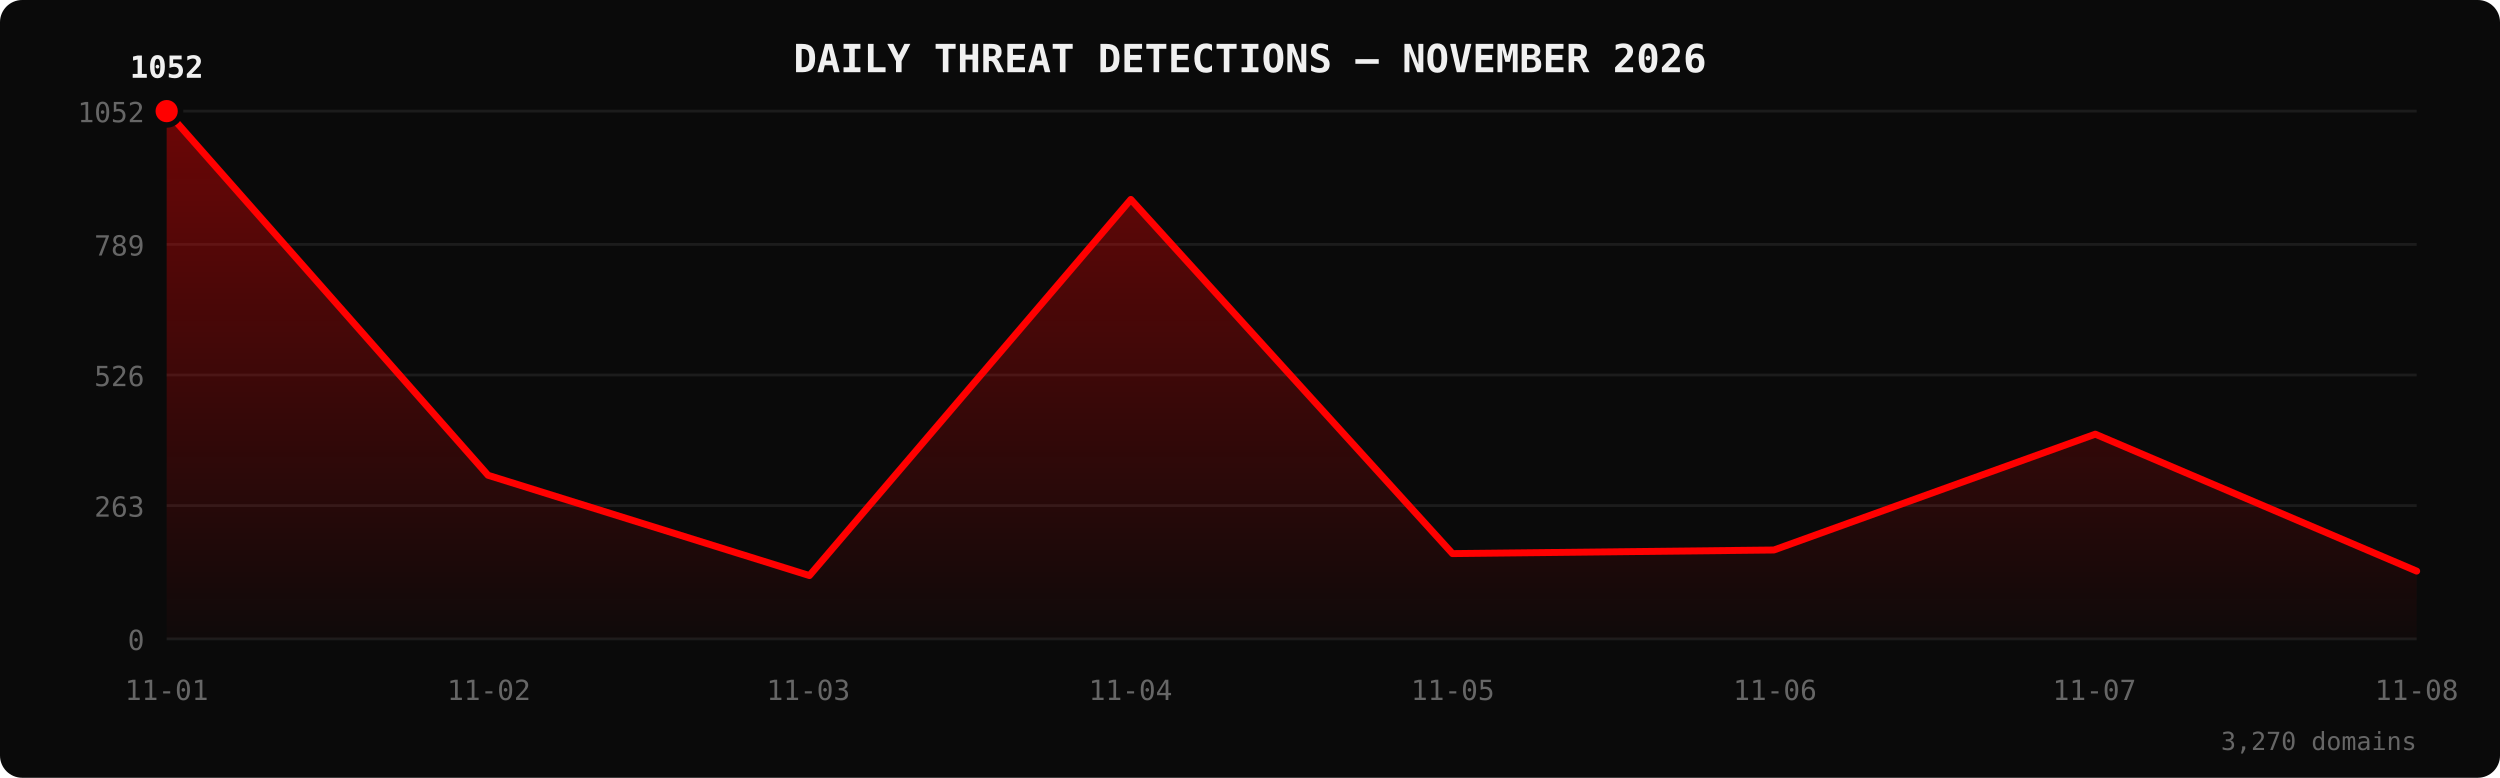
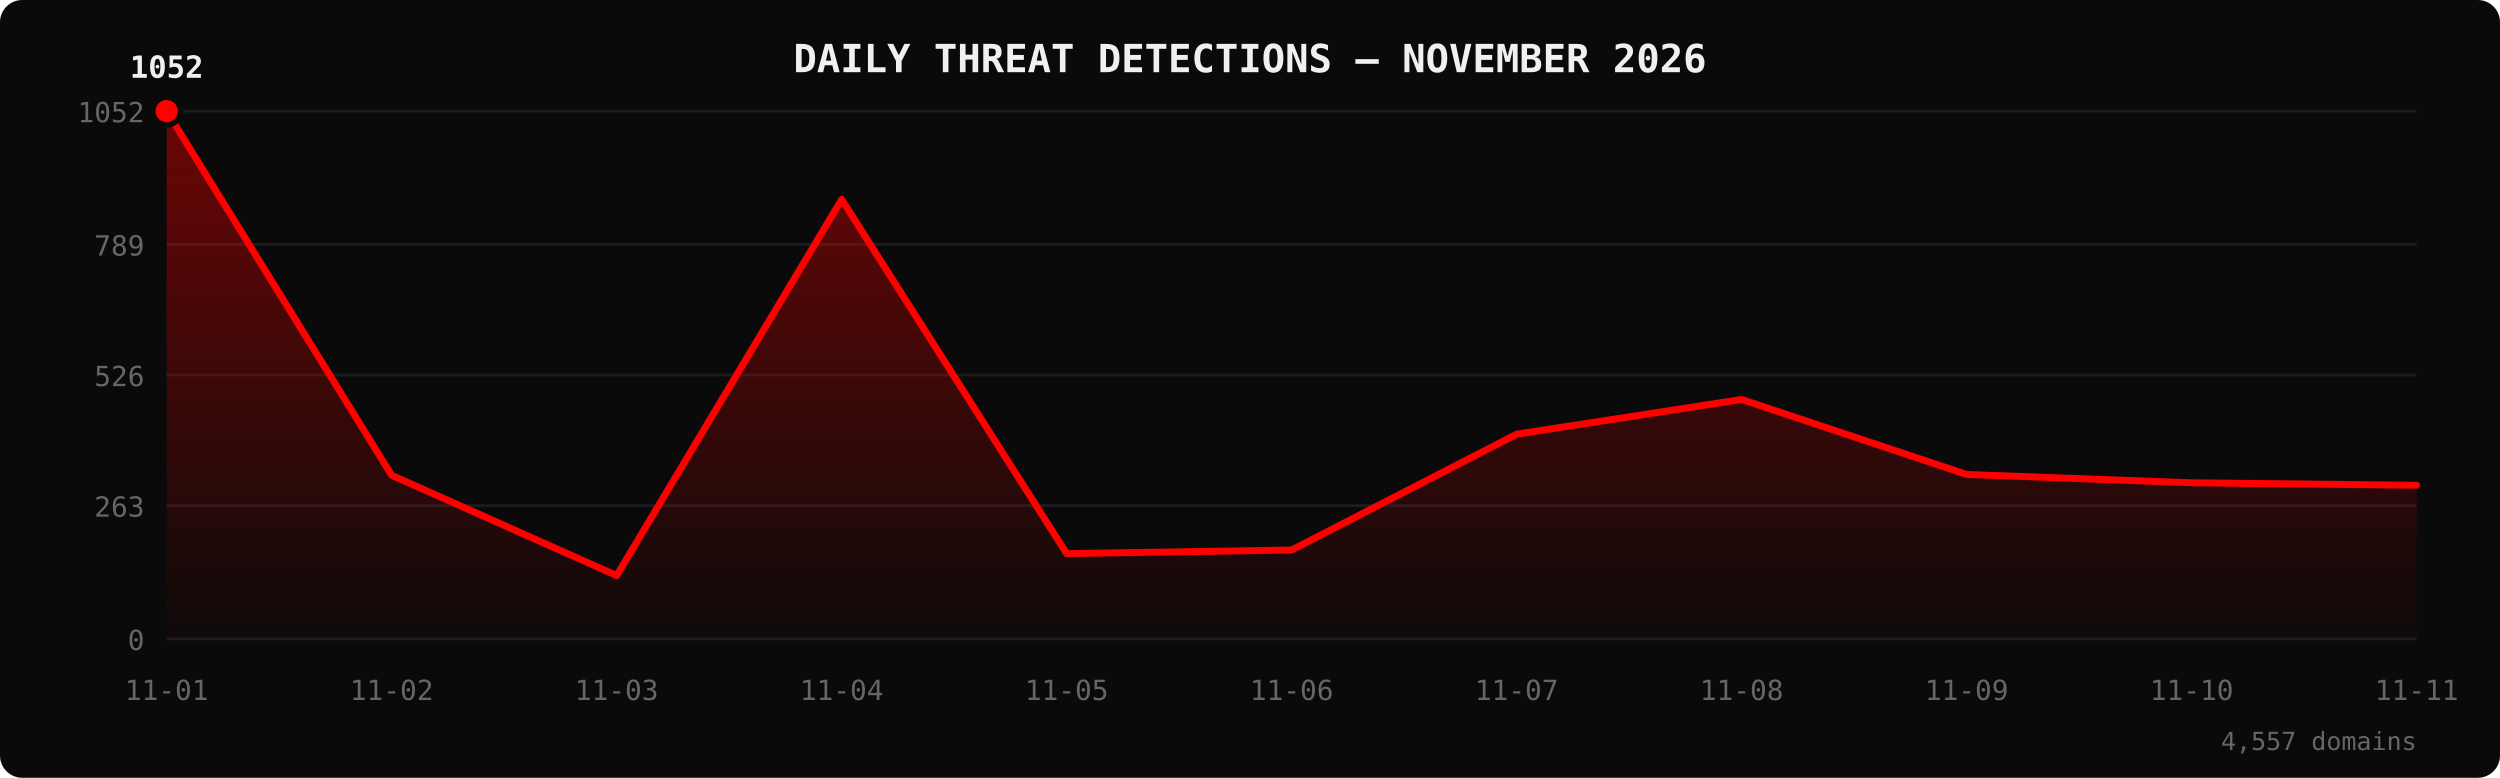
<svg xmlns="http://www.w3.org/2000/svg" width="900" height="280" viewBox="0 0 900 280">
  <rect width="900" height="280" rx="8" fill="#0A0A0A" />
  <text x="450" y="26" fill="#F0F0F0" font-size="14" text-anchor="middle" font-family="monospace" font-weight="bold">DAILY THREAT DETECTIONS — NOVEMBER 2026</text>
  <line x1="60" y1="230" x2="870" y2="230" stroke="#1C1C1C" stroke-width="1" />
  <text x="52" y="234" fill="#666" font-size="10" text-anchor="end" font-family="monospace">0</text>
  <line x1="60" y1="182" x2="870" y2="182" stroke="#1C1C1C" stroke-width="1" />
  <text x="52" y="186" fill="#666" font-size="10" text-anchor="end" font-family="monospace">263</text>
  <line x1="60" y1="135" x2="870" y2="135" stroke="#1C1C1C" stroke-width="1" />
  <text x="52" y="139" fill="#666" font-size="10" text-anchor="end" font-family="monospace">526</text>
  <line x1="60" y1="88" x2="870" y2="88" stroke="#1C1C1C" stroke-width="1" />
  <text x="52" y="92" fill="#666" font-size="10" text-anchor="end" font-family="monospace">789</text>
  <line x1="60" y1="40" x2="870" y2="40" stroke="#1C1C1C" stroke-width="1" />
  <text x="52" y="44" fill="#666" font-size="10" text-anchor="end" font-family="monospace">1052</text>
  <defs>
    <linearGradient id="areaGrad" x1="0" y1="0" x2="0" y2="1">
      <stop offset="0%" stop-color="#FF0000" stop-opacity="0.4" />
      <stop offset="100%" stop-color="#FF0000" stop-opacity="0.02" />
    </linearGradient>
  </defs>
-   <path d="M60.0,230 L60.0,40.0 L175.7,171.1 L291.4,207.2 L407.1,71.8 L522.9,199.3 L638.6,198.0 L754.3,156.3 L870.0,205.6 L870.0,230 Z" fill="url(#areaGrad)" />
-   <polyline points="60.0,40.0 175.7,171.1 291.4,207.2 407.1,71.8 522.9,199.3 638.6,198.0 754.3,156.3 870.0,205.6" fill="none" stroke="#FF0000" stroke-width="2.5" stroke-linejoin="round" stroke-linecap="round" />
+   <path d="M60.0,230 L60.0,40.0 L141.0,171.1 L222.0,207.2 L303.0,71.8 L384.0,199.3 L465.0,198.0 L546.0,156.3 L627.0,143.8 L708.0,170.8 L789.0,173.8 L870.0,174.7 L870.0,230 Z" fill="url(#areaGrad)" />
+   <polyline points="60.0,40.0 141.0,171.1 222.0,207.2 303.0,71.8 384.0,199.3 465.0,198.0 546.0,156.3 627.0,143.8 708.0,170.8 789.0,173.8 870.0,174.7" fill="none" stroke="#FF0000" stroke-width="2.5" stroke-linejoin="round" stroke-linecap="round" />
  <circle cx="60.0" cy="40.0" r="5" fill="#FF0000" stroke="#0A0A0A" stroke-width="2" />
  <text x="60.0" y="28.0" fill="#F0F0F0" font-size="11" text-anchor="middle" font-family="monospace" font-weight="bold">1052</text>
  <text x="60" y="252" fill="#666" font-size="10" text-anchor="middle" font-family="monospace">11-01</text>
-   <text x="176" y="252" fill="#666" font-size="10" text-anchor="middle" font-family="monospace">11-02</text>
-   <text x="291" y="252" fill="#666" font-size="10" text-anchor="middle" font-family="monospace">11-03</text>
-   <text x="407" y="252" fill="#666" font-size="10" text-anchor="middle" font-family="monospace">11-04</text>
-   <text x="523" y="252" fill="#666" font-size="10" text-anchor="middle" font-family="monospace">11-05</text>
-   <text x="639" y="252" fill="#666" font-size="10" text-anchor="middle" font-family="monospace">11-06</text>
-   <text x="754" y="252" fill="#666" font-size="10" text-anchor="middle" font-family="monospace">11-07</text>
-   <text x="870" y="252" fill="#666" font-size="10" text-anchor="middle" font-family="monospace">11-08</text>
-   <text x="870" y="270" fill="#666" font-size="9" text-anchor="end" font-family="monospace">3,270 domains</text>
+   <text x="141" y="252" fill="#666" font-size="10" text-anchor="middle" font-family="monospace">11-02</text>
+   <text x="222" y="252" fill="#666" font-size="10" text-anchor="middle" font-family="monospace">11-03</text>
+   <text x="303" y="252" fill="#666" font-size="10" text-anchor="middle" font-family="monospace">11-04</text>
+   <text x="384" y="252" fill="#666" font-size="10" text-anchor="middle" font-family="monospace">11-05</text>
+   <text x="465" y="252" fill="#666" font-size="10" text-anchor="middle" font-family="monospace">11-06</text>
+   <text x="546" y="252" fill="#666" font-size="10" text-anchor="middle" font-family="monospace">11-07</text>
+   <text x="627" y="252" fill="#666" font-size="10" text-anchor="middle" font-family="monospace">11-08</text>
+   <text x="708" y="252" fill="#666" font-size="10" text-anchor="middle" font-family="monospace">11-09</text>
+   <text x="789" y="252" fill="#666" font-size="10" text-anchor="middle" font-family="monospace">11-10</text>
+   <text x="870" y="252" fill="#666" font-size="10" text-anchor="middle" font-family="monospace">11-11</text>
+   <text x="870" y="270" fill="#666" font-size="9" text-anchor="end" font-family="monospace">4,557 domains</text>
</svg>
